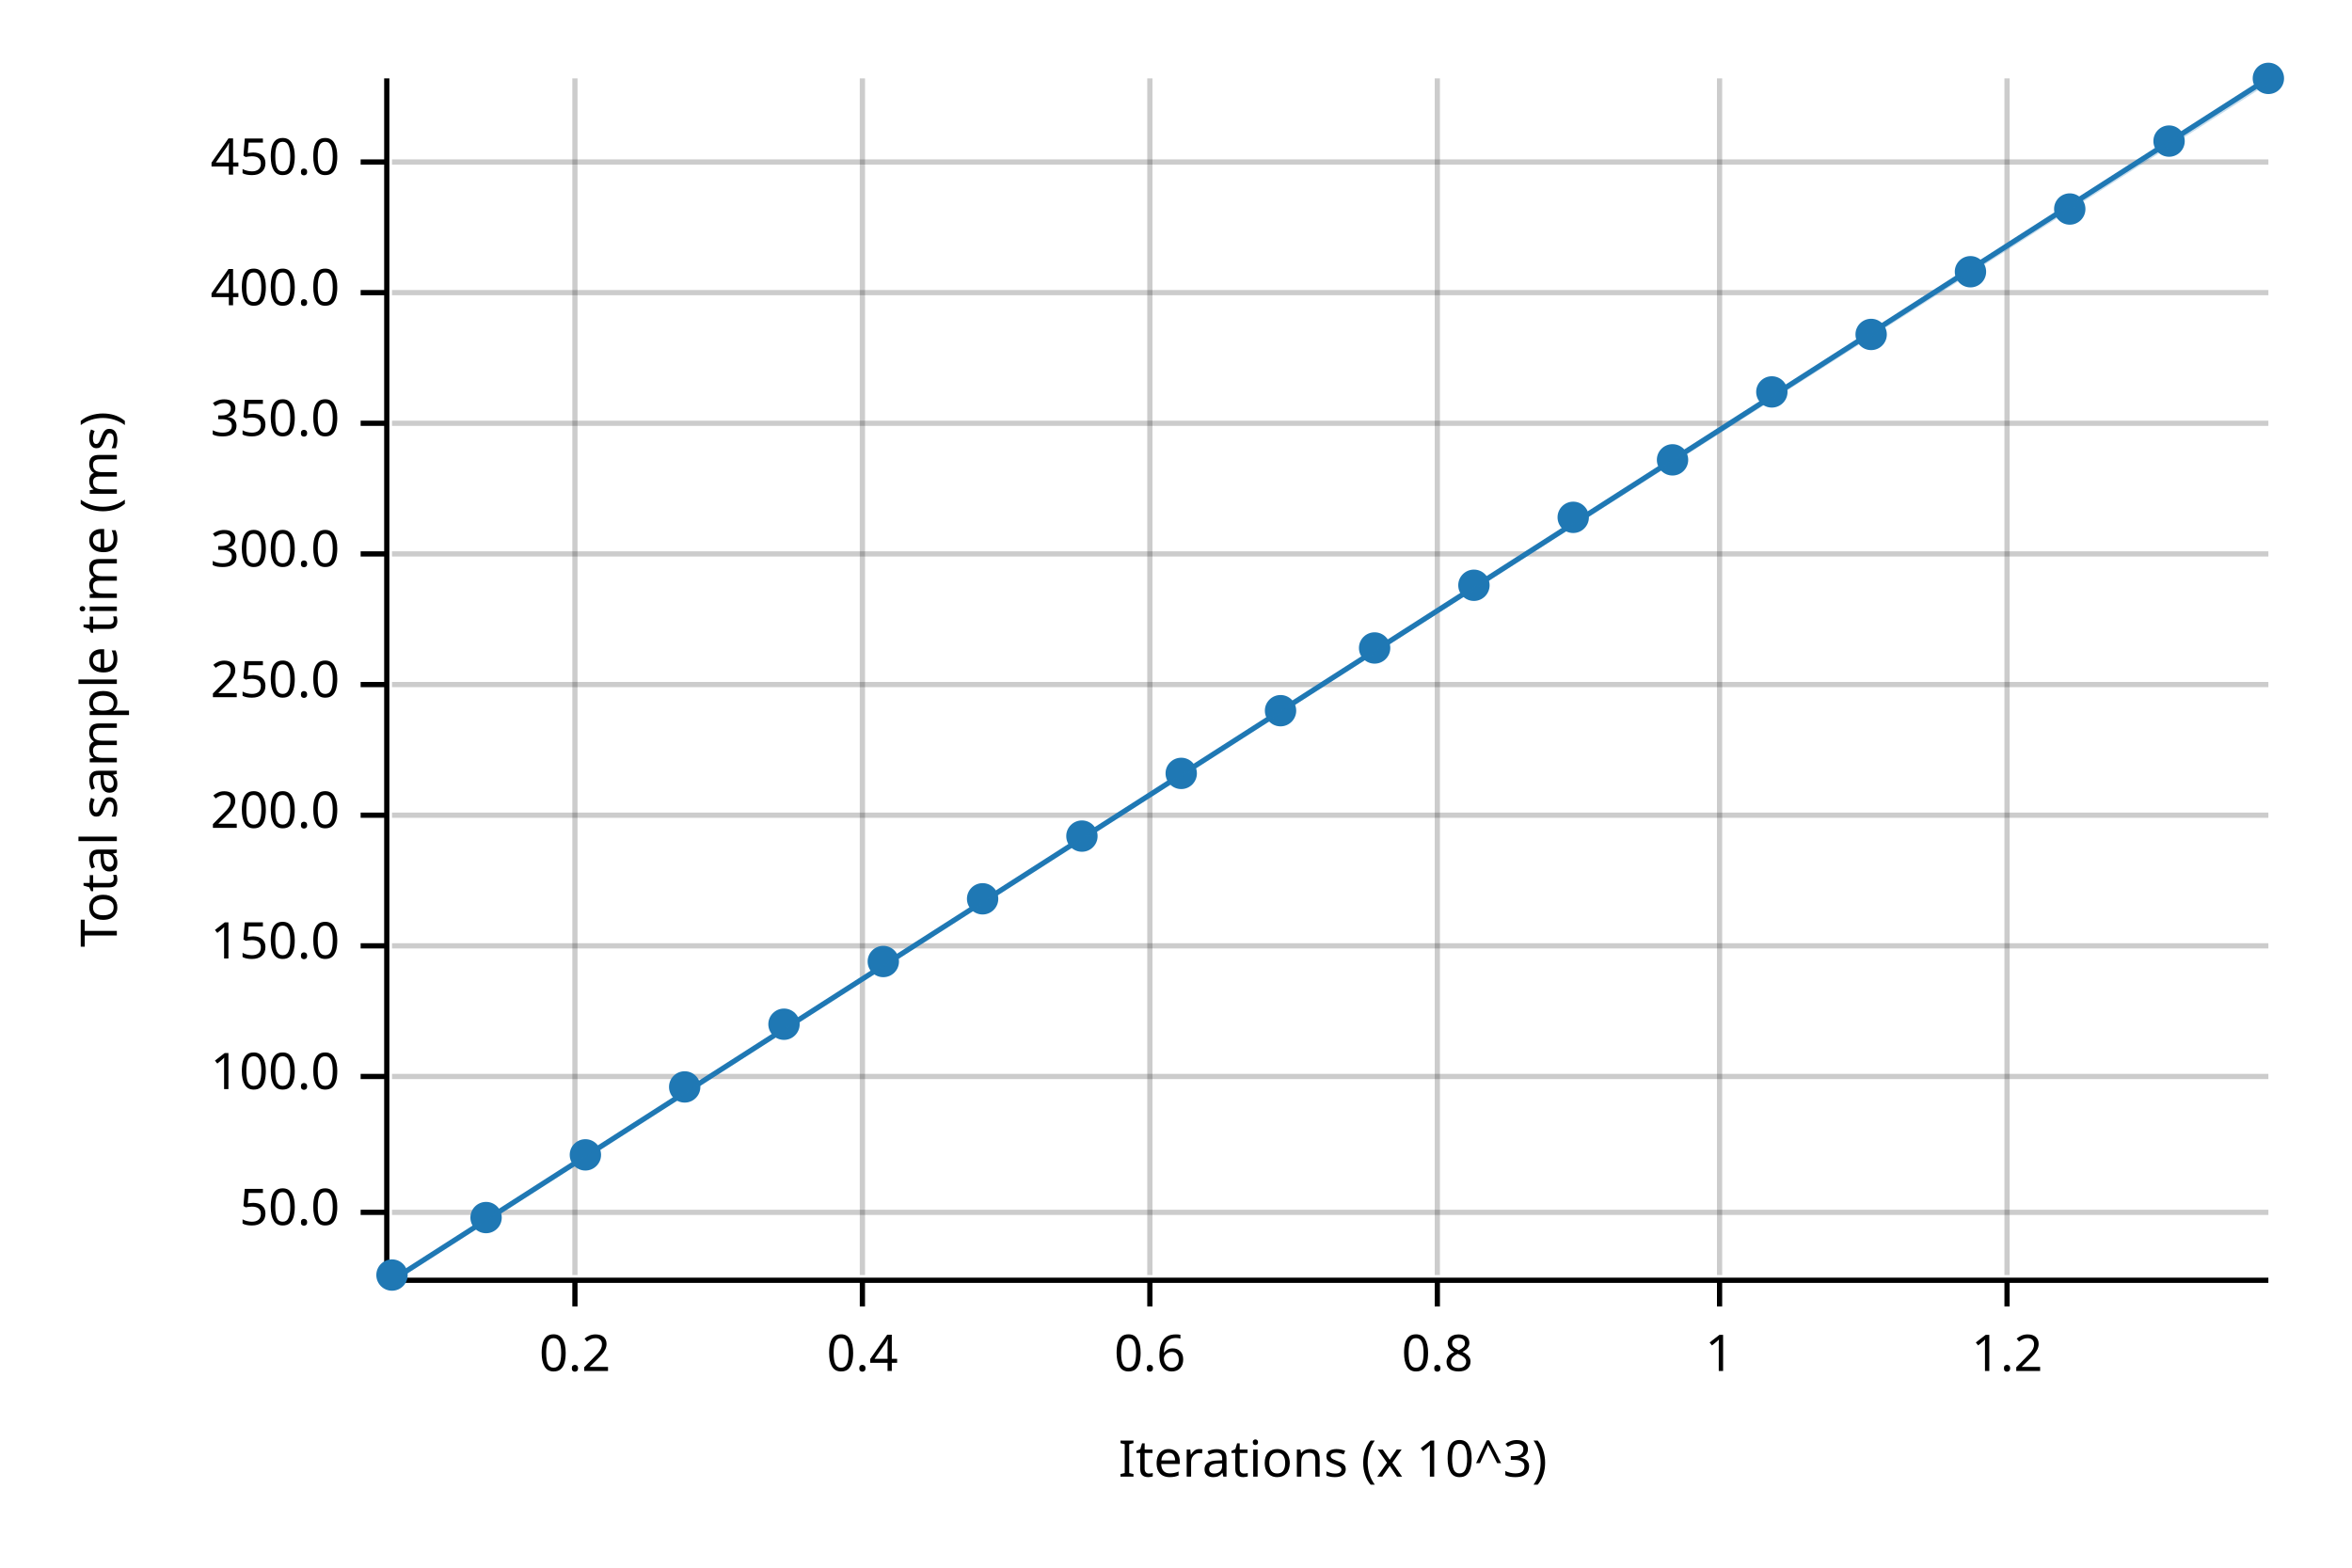
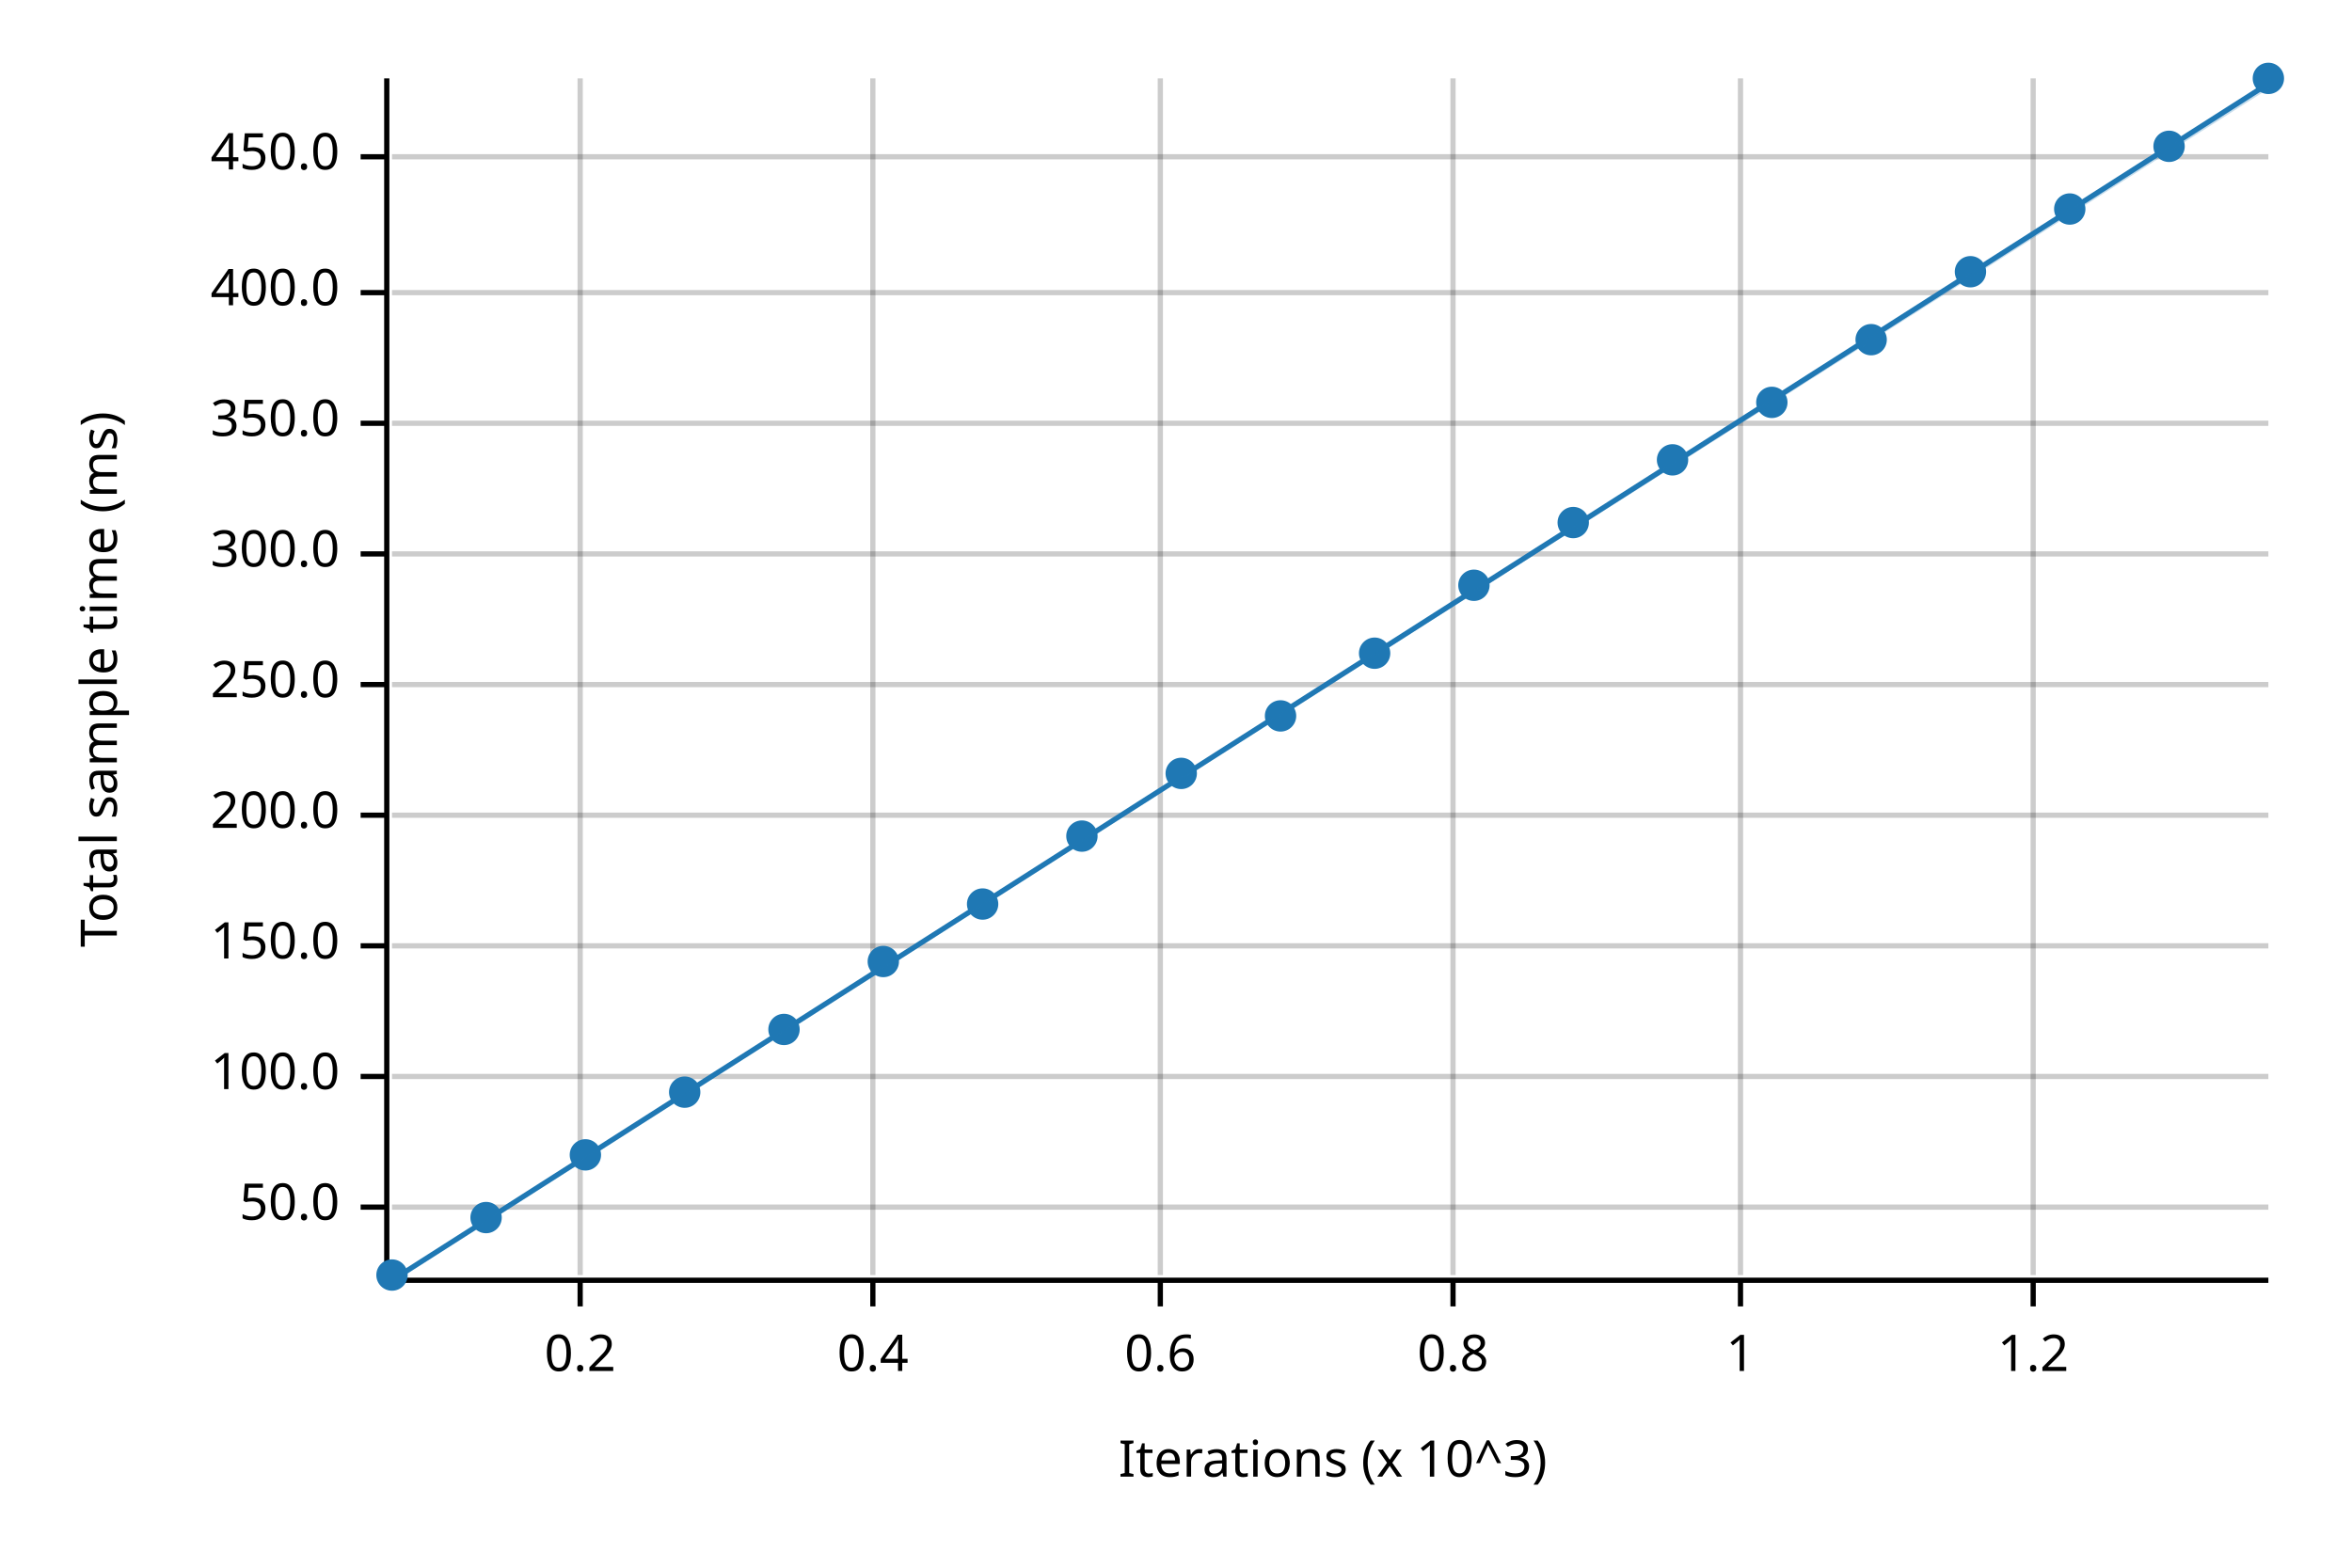
<svg xmlns="http://www.w3.org/2000/svg" width="450" height="300" viewBox="0 0 450 300">
  <text x="15" y="130" dy="0.76em" text-anchor="middle" font-family="sans-serif" font-size="9.677" opacity="1" fill="#000000" transform="rotate(270, 15, 130)">
Total sample time (ms)
</text>
  <text x="255" y="285" dy="-0.5ex" text-anchor="middle" font-family="sans-serif" font-size="9.677" opacity="1" fill="#000000">
Iterations (x 10^3)
</text>
-   <line opacity="0.2" stroke="#000000" stroke-width="1" x1="110" y1="244" x2="110" y2="15" />
-   <line opacity="0.2" stroke="#000000" stroke-width="1" x1="165" y1="244" x2="165" y2="15" />
-   <line opacity="0.2" stroke="#000000" stroke-width="1" x1="220" y1="244" x2="220" y2="15" />
-   <line opacity="0.2" stroke="#000000" stroke-width="1" x1="275" y1="244" x2="275" y2="15" />
-   <line opacity="0.2" stroke="#000000" stroke-width="1" x1="329" y1="244" x2="329" y2="15" />
-   <line opacity="0.2" stroke="#000000" stroke-width="1" x1="384" y1="244" x2="384" y2="15" />
-   <line opacity="0.2" stroke="#000000" stroke-width="1" x1="75" y1="232" x2="434" y2="232" />
+   <line opacity="0.2" stroke="#000000" stroke-width="1" x1="111" y1="244" x2="111" y2="15" />
+   <line opacity="0.2" stroke="#000000" stroke-width="1" x1="167" y1="244" x2="167" y2="15" />
+   <line opacity="0.2" stroke="#000000" stroke-width="1" x1="222" y1="244" x2="222" y2="15" />
+   <line opacity="0.2" stroke="#000000" stroke-width="1" x1="278" y1="244" x2="278" y2="15" />
+   <line opacity="0.2" stroke="#000000" stroke-width="1" x1="333" y1="244" x2="333" y2="15" />
+   <line opacity="0.2" stroke="#000000" stroke-width="1" x1="389" y1="244" x2="389" y2="15" />
+   <line opacity="0.2" stroke="#000000" stroke-width="1" x1="75" y1="231" x2="434" y2="231" />
  <line opacity="0.2" stroke="#000000" stroke-width="1" x1="75" y1="206" x2="434" y2="206" />
  <line opacity="0.2" stroke="#000000" stroke-width="1" x1="75" y1="181" x2="434" y2="181" />
  <line opacity="0.2" stroke="#000000" stroke-width="1" x1="75" y1="156" x2="434" y2="156" />
  <line opacity="0.2" stroke="#000000" stroke-width="1" x1="75" y1="131" x2="434" y2="131" />
  <line opacity="0.2" stroke="#000000" stroke-width="1" x1="75" y1="106" x2="434" y2="106" />
  <line opacity="0.2" stroke="#000000" stroke-width="1" x1="75" y1="81" x2="434" y2="81" />
  <line opacity="0.2" stroke="#000000" stroke-width="1" x1="75" y1="56" x2="434" y2="56" />
-   <line opacity="0.2" stroke="#000000" stroke-width="1" x1="75" y1="31" x2="434" y2="31" />
+   <line opacity="0.2" stroke="#000000" stroke-width="1" x1="75" y1="30" x2="434" y2="30" />
  <polyline fill="none" opacity="1" stroke="#000000" stroke-width="1" points="74,15 74,244 " />
-   <text x="65" y="232" dy="0.5ex" text-anchor="end" font-family="sans-serif" font-size="9.677" opacity="1" fill="#000000">
+   <text x="65" y="231" dy="0.5ex" text-anchor="end" font-family="sans-serif" font-size="9.677" opacity="1" fill="#000000">
50.0
</text>
-   <polyline fill="none" opacity="1" stroke="#000000" stroke-width="1" points="69,232 74,232 " />
+   <polyline fill="none" opacity="1" stroke="#000000" stroke-width="1" points="69,231 74,231 " />
  <text x="65" y="206" dy="0.5ex" text-anchor="end" font-family="sans-serif" font-size="9.677" opacity="1" fill="#000000">
100.0
</text>
  <polyline fill="none" opacity="1" stroke="#000000" stroke-width="1" points="69,206 74,206 " />
  <text x="65" y="181" dy="0.5ex" text-anchor="end" font-family="sans-serif" font-size="9.677" opacity="1" fill="#000000">
150.0
</text>
  <polyline fill="none" opacity="1" stroke="#000000" stroke-width="1" points="69,181 74,181 " />
  <text x="65" y="156" dy="0.5ex" text-anchor="end" font-family="sans-serif" font-size="9.677" opacity="1" fill="#000000">
200.0
</text>
  <polyline fill="none" opacity="1" stroke="#000000" stroke-width="1" points="69,156 74,156 " />
  <text x="65" y="131" dy="0.5ex" text-anchor="end" font-family="sans-serif" font-size="9.677" opacity="1" fill="#000000">
250.0
</text>
  <polyline fill="none" opacity="1" stroke="#000000" stroke-width="1" points="69,131 74,131 " />
  <text x="65" y="106" dy="0.5ex" text-anchor="end" font-family="sans-serif" font-size="9.677" opacity="1" fill="#000000">
300.0
</text>
  <polyline fill="none" opacity="1" stroke="#000000" stroke-width="1" points="69,106 74,106 " />
  <text x="65" y="81" dy="0.5ex" text-anchor="end" font-family="sans-serif" font-size="9.677" opacity="1" fill="#000000">
350.0
</text>
  <polyline fill="none" opacity="1" stroke="#000000" stroke-width="1" points="69,81 74,81 " />
  <text x="65" y="56" dy="0.5ex" text-anchor="end" font-family="sans-serif" font-size="9.677" opacity="1" fill="#000000">
400.0
</text>
  <polyline fill="none" opacity="1" stroke="#000000" stroke-width="1" points="69,56 74,56 " />
-   <text x="65" y="31" dy="0.5ex" text-anchor="end" font-family="sans-serif" font-size="9.677" opacity="1" fill="#000000">
+   <text x="65" y="30" dy="0.5ex" text-anchor="end" font-family="sans-serif" font-size="9.677" opacity="1" fill="#000000">
450.0
</text>
-   <polyline fill="none" opacity="1" stroke="#000000" stroke-width="1" points="69,31 74,31 " />
+   <polyline fill="none" opacity="1" stroke="#000000" stroke-width="1" points="69,30 74,30 " />
  <polyline fill="none" opacity="1" stroke="#000000" stroke-width="1" points="75,245 434,245 " />
-   <text x="110" y="255" dy="0.76em" text-anchor="middle" font-family="sans-serif" font-size="9.677" opacity="1" fill="#000000">
+   <text x="111" y="255" dy="0.76em" text-anchor="middle" font-family="sans-serif" font-size="9.677" opacity="1" fill="#000000">
0.2
</text>
-   <polyline fill="none" opacity="1" stroke="#000000" stroke-width="1" points="110,245 110,250 " />
-   <text x="165" y="255" dy="0.76em" text-anchor="middle" font-family="sans-serif" font-size="9.677" opacity="1" fill="#000000">
+   <polyline fill="none" opacity="1" stroke="#000000" stroke-width="1" points="111,245 111,250 " />
+   <text x="167" y="255" dy="0.76em" text-anchor="middle" font-family="sans-serif" font-size="9.677" opacity="1" fill="#000000">
0.4
</text>
-   <polyline fill="none" opacity="1" stroke="#000000" stroke-width="1" points="165,245 165,250 " />
-   <text x="220" y="255" dy="0.76em" text-anchor="middle" font-family="sans-serif" font-size="9.677" opacity="1" fill="#000000">
+   <polyline fill="none" opacity="1" stroke="#000000" stroke-width="1" points="167,245 167,250 " />
+   <text x="222" y="255" dy="0.76em" text-anchor="middle" font-family="sans-serif" font-size="9.677" opacity="1" fill="#000000">
0.6
</text>
-   <polyline fill="none" opacity="1" stroke="#000000" stroke-width="1" points="220,245 220,250 " />
-   <text x="275" y="255" dy="0.76em" text-anchor="middle" font-family="sans-serif" font-size="9.677" opacity="1" fill="#000000">
+   <polyline fill="none" opacity="1" stroke="#000000" stroke-width="1" points="222,245 222,250 " />
+   <text x="278" y="255" dy="0.76em" text-anchor="middle" font-family="sans-serif" font-size="9.677" opacity="1" fill="#000000">
0.8
</text>
-   <polyline fill="none" opacity="1" stroke="#000000" stroke-width="1" points="275,245 275,250 " />
-   <text x="329" y="255" dy="0.76em" text-anchor="middle" font-family="sans-serif" font-size="9.677" opacity="1" fill="#000000">
+   <polyline fill="none" opacity="1" stroke="#000000" stroke-width="1" points="278,245 278,250 " />
+   <text x="333" y="255" dy="0.76em" text-anchor="middle" font-family="sans-serif" font-size="9.677" opacity="1" fill="#000000">
1
</text>
-   <polyline fill="none" opacity="1" stroke="#000000" stroke-width="1" points="329,245 329,250 " />
-   <text x="384" y="255" dy="0.76em" text-anchor="middle" font-family="sans-serif" font-size="9.677" opacity="1" fill="#000000">
+   <polyline fill="none" opacity="1" stroke="#000000" stroke-width="1" points="333,245 333,250 " />
+   <text x="389" y="255" dy="0.76em" text-anchor="middle" font-family="sans-serif" font-size="9.677" opacity="1" fill="#000000">
1.2
</text>
-   <polyline fill="none" opacity="1" stroke="#000000" stroke-width="1" points="384,245 384,250 " />
+   <polyline fill="none" opacity="1" stroke="#000000" stroke-width="1" points="389,245 389,250 " />
  <circle cx="75" cy="244" r="3" opacity="1" fill="#1F78B4" stroke="none" stroke-width="1" />
  <circle cx="93" cy="233" r="3" opacity="1" fill="#1F78B4" stroke="none" stroke-width="1" />
  <circle cx="112" cy="221" r="3" opacity="1" fill="#1F78B4" stroke="none" stroke-width="1" />
-   <circle cx="131" cy="208" r="3" opacity="1" fill="#1F78B4" stroke="none" stroke-width="1" />
-   <circle cx="150" cy="196" r="3" opacity="1" fill="#1F78B4" stroke="none" stroke-width="1" />
+   <circle cx="131" cy="209" r="3" opacity="1" fill="#1F78B4" stroke="none" stroke-width="1" />
+   <circle cx="150" cy="197" r="3" opacity="1" fill="#1F78B4" stroke="none" stroke-width="1" />
  <circle cx="169" cy="184" r="3" opacity="1" fill="#1F78B4" stroke="none" stroke-width="1" />
-   <circle cx="188" cy="172" r="3" opacity="1" fill="#1F78B4" stroke="none" stroke-width="1" />
+   <circle cx="188" cy="173" r="3" opacity="1" fill="#1F78B4" stroke="none" stroke-width="1" />
  <circle cx="207" cy="160" r="3" opacity="1" fill="#1F78B4" stroke="none" stroke-width="1" />
  <circle cx="226" cy="148" r="3" opacity="1" fill="#1F78B4" stroke="none" stroke-width="1" />
-   <circle cx="245" cy="136" r="3" opacity="1" fill="#1F78B4" stroke="none" stroke-width="1" />
-   <circle cx="263" cy="124" r="3" opacity="1" fill="#1F78B4" stroke="none" stroke-width="1" />
+   <circle cx="245" cy="137" r="3" opacity="1" fill="#1F78B4" stroke="none" stroke-width="1" />
+   <circle cx="263" cy="125" r="3" opacity="1" fill="#1F78B4" stroke="none" stroke-width="1" />
  <circle cx="282" cy="112" r="3" opacity="1" fill="#1F78B4" stroke="none" stroke-width="1" />
-   <circle cx="301" cy="99" r="3" opacity="1" fill="#1F78B4" stroke="none" stroke-width="1" />
+   <circle cx="301" cy="100" r="3" opacity="1" fill="#1F78B4" stroke="none" stroke-width="1" />
  <circle cx="320" cy="88" r="3" opacity="1" fill="#1F78B4" stroke="none" stroke-width="1" />
-   <circle cx="339" cy="75" r="3" opacity="1" fill="#1F78B4" stroke="none" stroke-width="1" />
-   <circle cx="358" cy="64" r="3" opacity="1" fill="#1F78B4" stroke="none" stroke-width="1" />
+   <circle cx="339" cy="77" r="3" opacity="1" fill="#1F78B4" stroke="none" stroke-width="1" />
+   <circle cx="358" cy="65" r="3" opacity="1" fill="#1F78B4" stroke="none" stroke-width="1" />
  <circle cx="377" cy="52" r="3" opacity="1" fill="#1F78B4" stroke="none" stroke-width="1" />
  <circle cx="396" cy="40" r="3" opacity="1" fill="#1F78B4" stroke="none" stroke-width="1" />
-   <circle cx="415" cy="27" r="3" opacity="1" fill="#1F78B4" stroke="none" stroke-width="1" />
+   <circle cx="415" cy="28" r="3" opacity="1" fill="#1F78B4" stroke="none" stroke-width="1" />
  <circle cx="434" cy="15" r="3" opacity="1" fill="#1F78B4" stroke="none" stroke-width="1" />
-   <polyline fill="none" opacity="1" stroke="#1F78B4" stroke-width="1" points="75,245 434,15 " />
-   <polygon opacity="0.25" fill="#1F78B4" points="75,245 434,16 434,15 " />
+   <polyline fill="none" opacity="1" stroke="#1F78B4" stroke-width="1" points="75,245 434,16 " />
+   <polygon opacity="0.25" fill="#1F78B4" points="75,245 434,17 434,16 " />
</svg>
